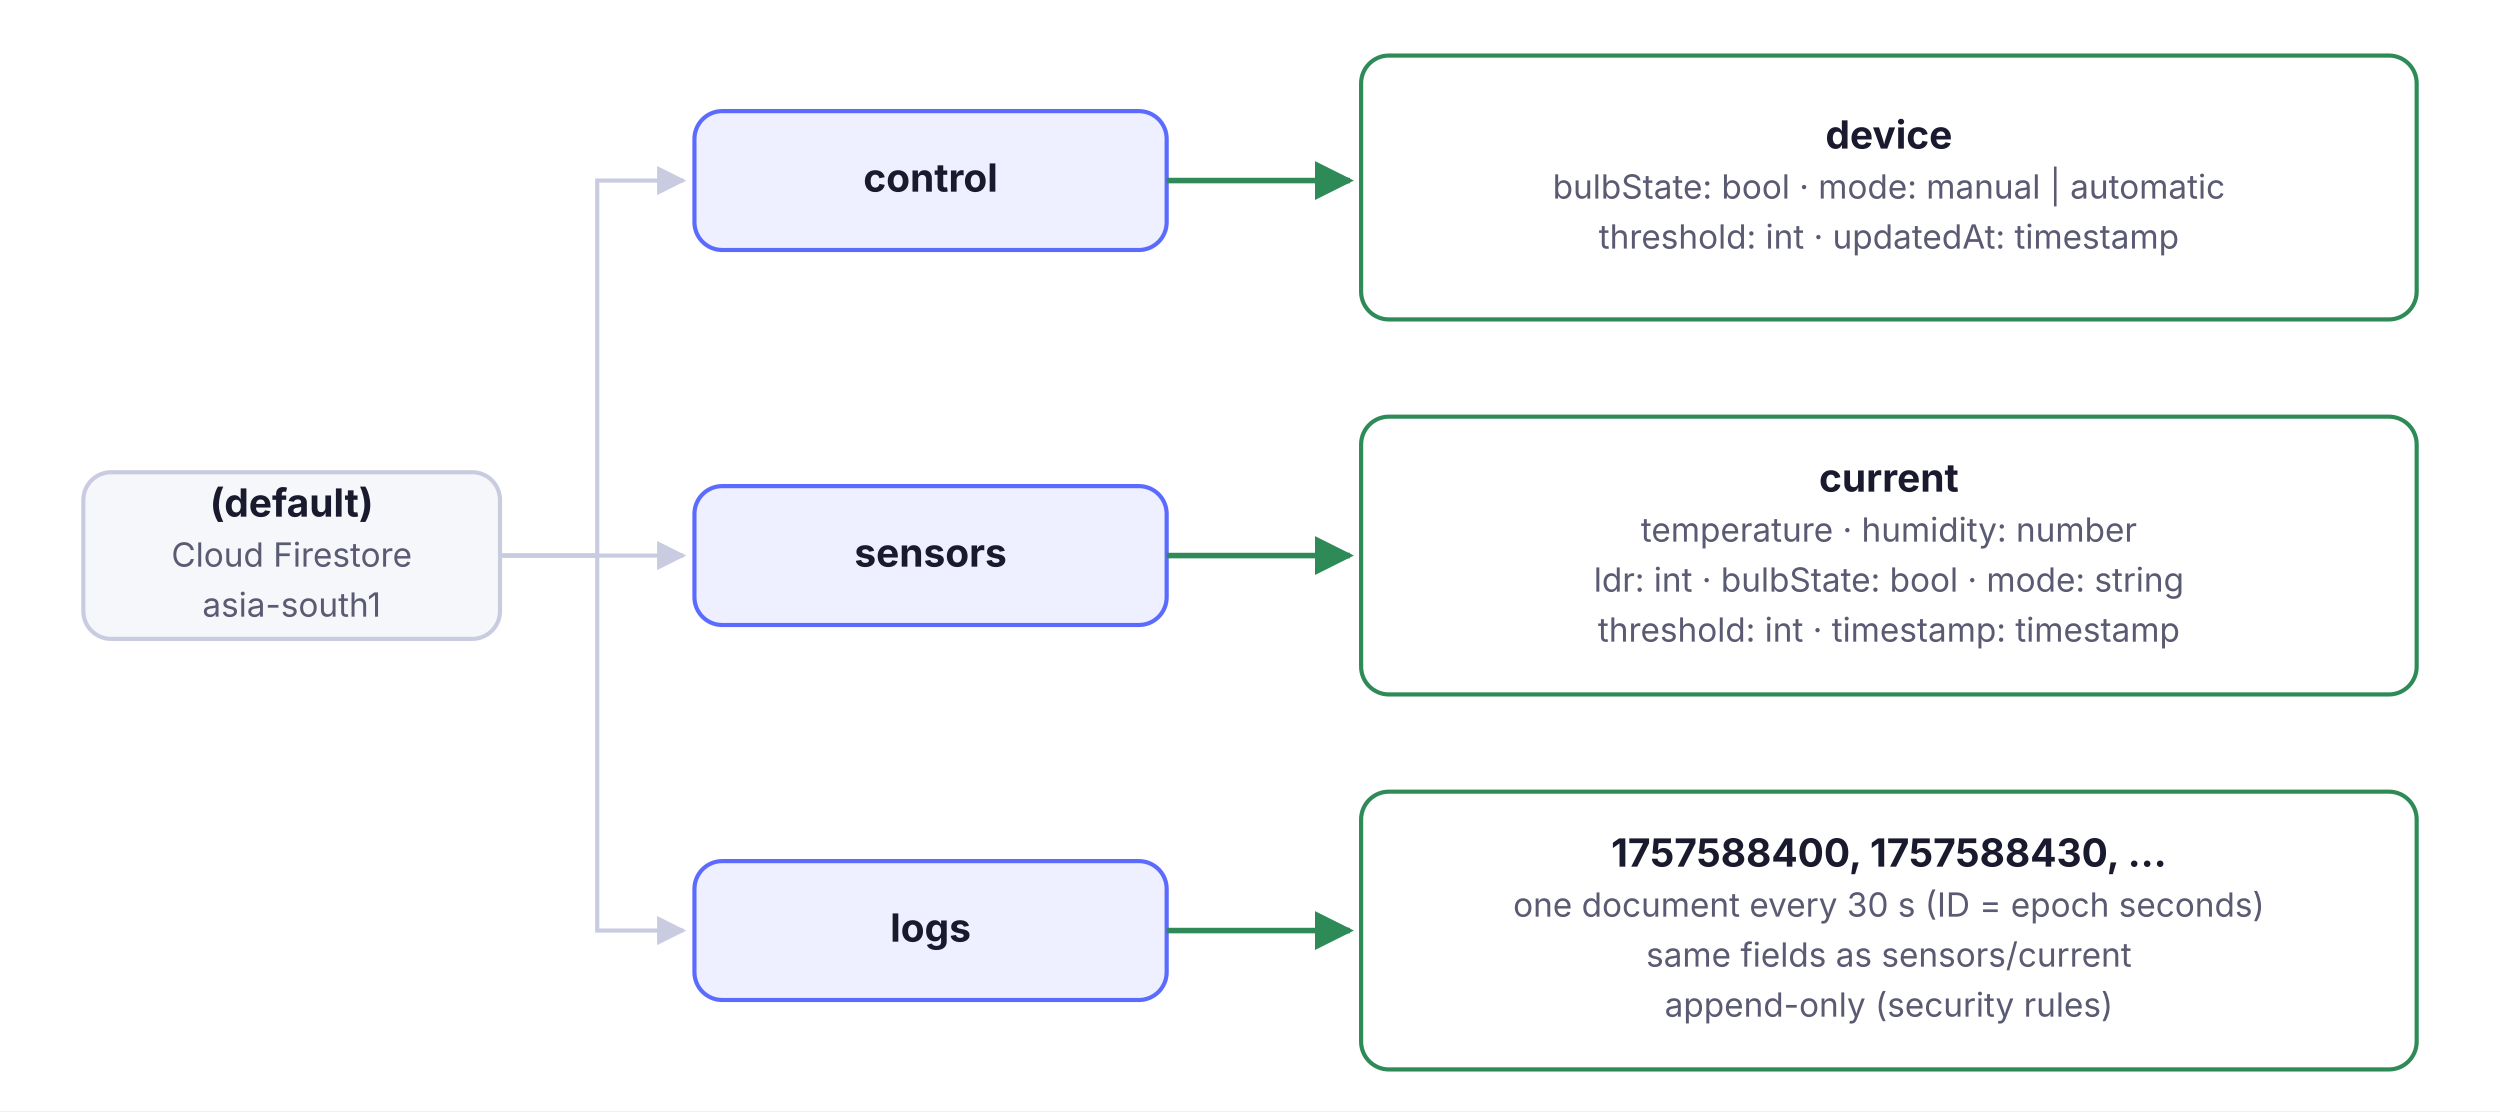
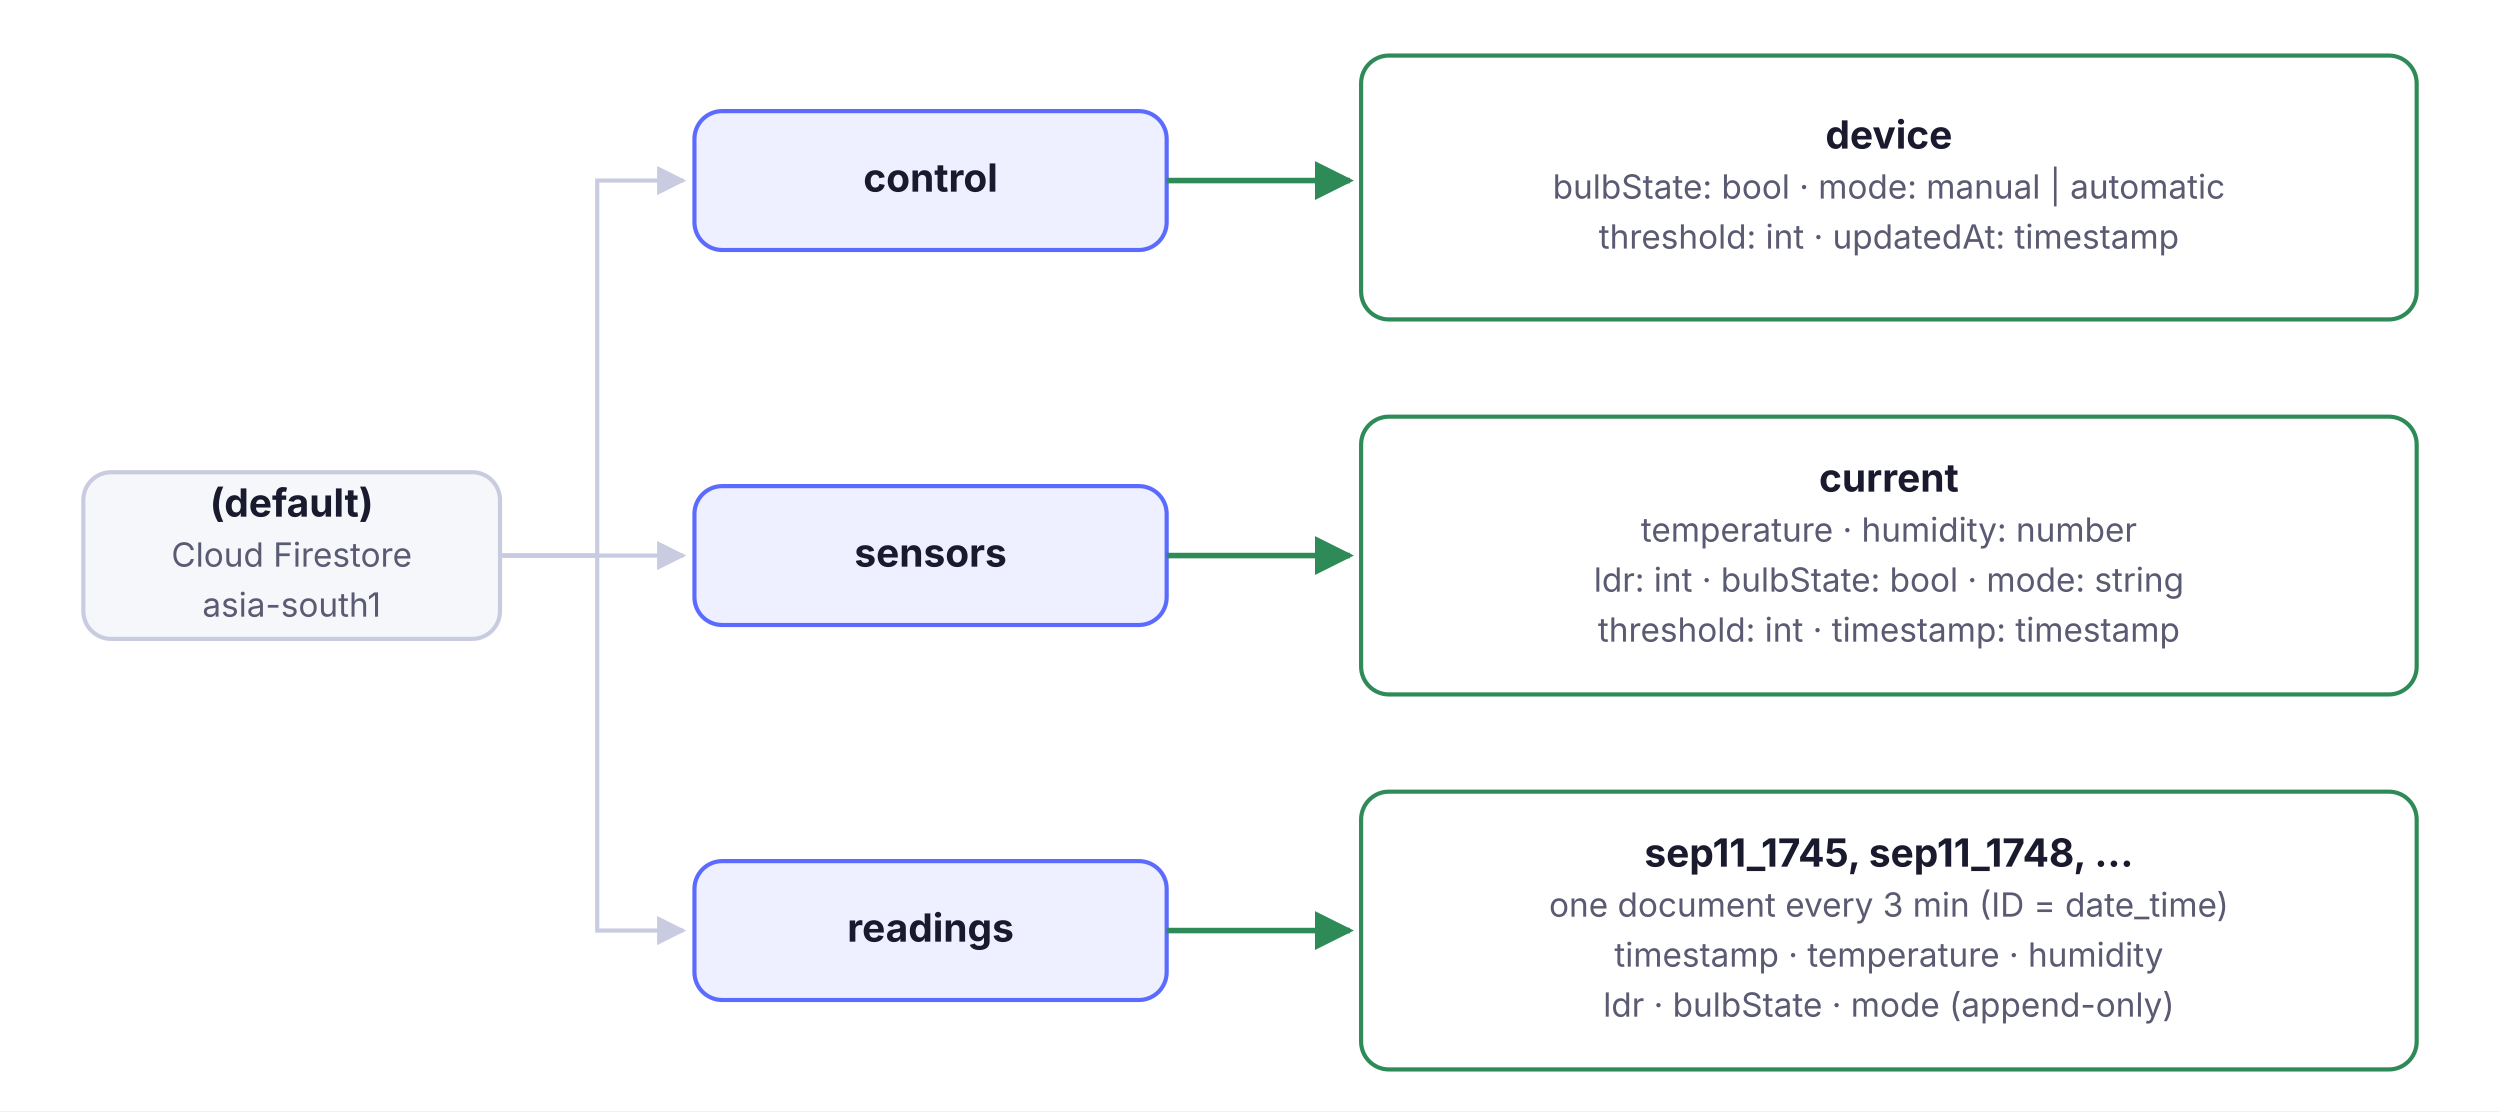
<svg xmlns="http://www.w3.org/2000/svg" viewBox="0 0 900 400" width="900" height="400" font-family="Inter, Segoe UI, Arial, sans-serif" role="img" aria-label="Firestore database structure used in Tasks 4 and 5">
  <defs>
+     <marker id="hC9CCE0" viewBox="0 0 10 10" refX="9" refY="5" markerWidth="7" markerHeight="7" orient="auto-start-reverse">
+       <path d="M0,0 L10,5 L0,10 z" fill="#C9CCE0" />
+     </marker>
    <marker id="h2E8B57" viewBox="0 0 10 10" refX="9" refY="5" markerWidth="7" markerHeight="7" orient="auto-start-reverse">
      <path d="M0,0 L10,5 L0,10 z" fill="#2E8B57" />
-     </marker>
-     <marker id="hC9CCE0" viewBox="0 0 10 10" refX="9" refY="5" markerWidth="7" markerHeight="7" orient="auto-start-reverse">
-       <path d="M0,0 L10,5 L0,10 z" fill="#C9CCE0" />
    </marker>
  </defs>
  <rect width="100%" height="100%" fill="#fff" />
  <rect x="30" y="170" width="150" height="60" rx="10" fill="#F6F7FB" stroke="#C9CCE0" stroke-width="1.5" />
  <text x="105.0" y="186.0" text-anchor="middle" font-size="14" font-weight="700" fill="#1A1A2E">(default)</text>
  <text x="105.0" y="204.0" text-anchor="middle" font-size="12" fill="#5A5A72">Cloud Firestore</text>
  <text x="105.0" y="222.0" text-anchor="middle" font-size="12" fill="#5A5A72">asia-south1</text>
  <rect x="250" y="40" width="170" height="50" rx="10" fill="#EEF0FF" stroke="#5C6BFF" stroke-width="1.5" />
  <text x="335.0" y="69.0" text-anchor="middle" font-size="14" font-weight="700" fill="#1A1A2E">control</text>
  <rect x="250" y="175" width="170" height="50" rx="10" fill="#EEF0FF" stroke="#5C6BFF" stroke-width="1.5" />
  <text x="335.0" y="204.0" text-anchor="middle" font-size="14" font-weight="700" fill="#1A1A2E">sensors</text>
  <rect x="250" y="310" width="170" height="50" rx="10" fill="#EEF0FF" stroke="#5C6BFF" stroke-width="1.5" />
-   <text x="335.0" y="339.0" text-anchor="middle" font-size="14" font-weight="700" fill="#1A1A2E">logs</text>
+   <text x="335.0" y="339.0" text-anchor="middle" font-size="14" font-weight="700" fill="#1A1A2E">readings</text>
  <path d="M180,200 L215,200 L215,65 L246,65" fill="none" stroke="#C9CCE0" stroke-width="1.5" marker-end="url(#hC9CCE0)" />
  <path d="M180,200 L215,200 L215,200 L246,200" fill="none" stroke="#C9CCE0" stroke-width="1.5" marker-end="url(#hC9CCE0)" />
  <path d="M180,200 L215,200 L215,335 L246,335" fill="none" stroke="#C9CCE0" stroke-width="1.5" marker-end="url(#hC9CCE0)" />
  <rect x="490" y="20" width="380" height="95" rx="10" fill="#fff" stroke="#2E8B57" stroke-width="1.5" />
  <text x="680.0" y="53.5" text-anchor="middle" font-size="14" font-weight="700" fill="#1A1A2E">device</text>
  <text x="680.0" y="71.5" text-anchor="middle" font-size="12" fill="#5A5A72">bulbState: bool · mode: manual | automatic</text>
  <text x="680.0" y="89.5" text-anchor="middle" font-size="12" fill="#5A5A72">threshold: int · updatedAt: timestamp</text>
  <rect x="490" y="150" width="380" height="100" rx="10" fill="#fff" stroke="#2E8B57" stroke-width="1.5" />
  <text x="680.0" y="177.0" text-anchor="middle" font-size="14" font-weight="700" fill="#1A1A2E">current</text>
  <text x="680.0" y="195.0" text-anchor="middle" font-size="12" fill="#5A5A72">temperature · humidity: number</text>
  <text x="680.0" y="213.0" text-anchor="middle" font-size="12" fill="#5A5A72">ldr: int · bulbState: bool · mode: string</text>
  <text x="680.0" y="231.0" text-anchor="middle" font-size="12" fill="#5A5A72">threshold: int · timestamp: timestamp</text>
  <rect x="490" y="285" width="380" height="100" rx="10" fill="#fff" stroke="#2E8B57" stroke-width="1.5" />
-   <text x="680.0" y="312.0" text-anchor="middle" font-size="14" font-weight="700" fill="#1A1A2E">1757588400, 1757588430, …</text>
-   <text x="680.0" y="330.0" text-anchor="middle" font-size="12" fill="#5A5A72">one document every 30 s (ID = epoch seconds)</text>
-   <text x="680.0" y="348.0" text-anchor="middle" font-size="12" fill="#5A5A72">same fields as sensors/current</text>
-   <text x="680.0" y="366.0" text-anchor="middle" font-size="12" fill="#5A5A72">append-only (security rules)</text>
+   <text x="680.0" y="312.0" text-anchor="middle" font-size="14" font-weight="700" fill="#1A1A2E">sep11_1745, sep11_1748, …</text>
+   <text x="680.0" y="330.0" text-anchor="middle" font-size="12" fill="#5A5A72">one document every 3 min (ID = date_time)</text>
+   <text x="680.0" y="348.0" text-anchor="middle" font-size="12" fill="#5A5A72">timestamp · temperature · humidity</text>
+   <text x="680.0" y="366.0" text-anchor="middle" font-size="12" fill="#5A5A72">ldr · bulbState · mode (append-only)</text>
  <path d="M420,65 L486,65" fill="none" stroke="#2E8B57" stroke-width="2" marker-end="url(#h2E8B57)" />
  <path d="M420,200 L486,200" fill="none" stroke="#2E8B57" stroke-width="2" marker-end="url(#h2E8B57)" />
  <path d="M420,335 L486,335" fill="none" stroke="#2E8B57" stroke-width="2" marker-end="url(#h2E8B57)" />
</svg>
